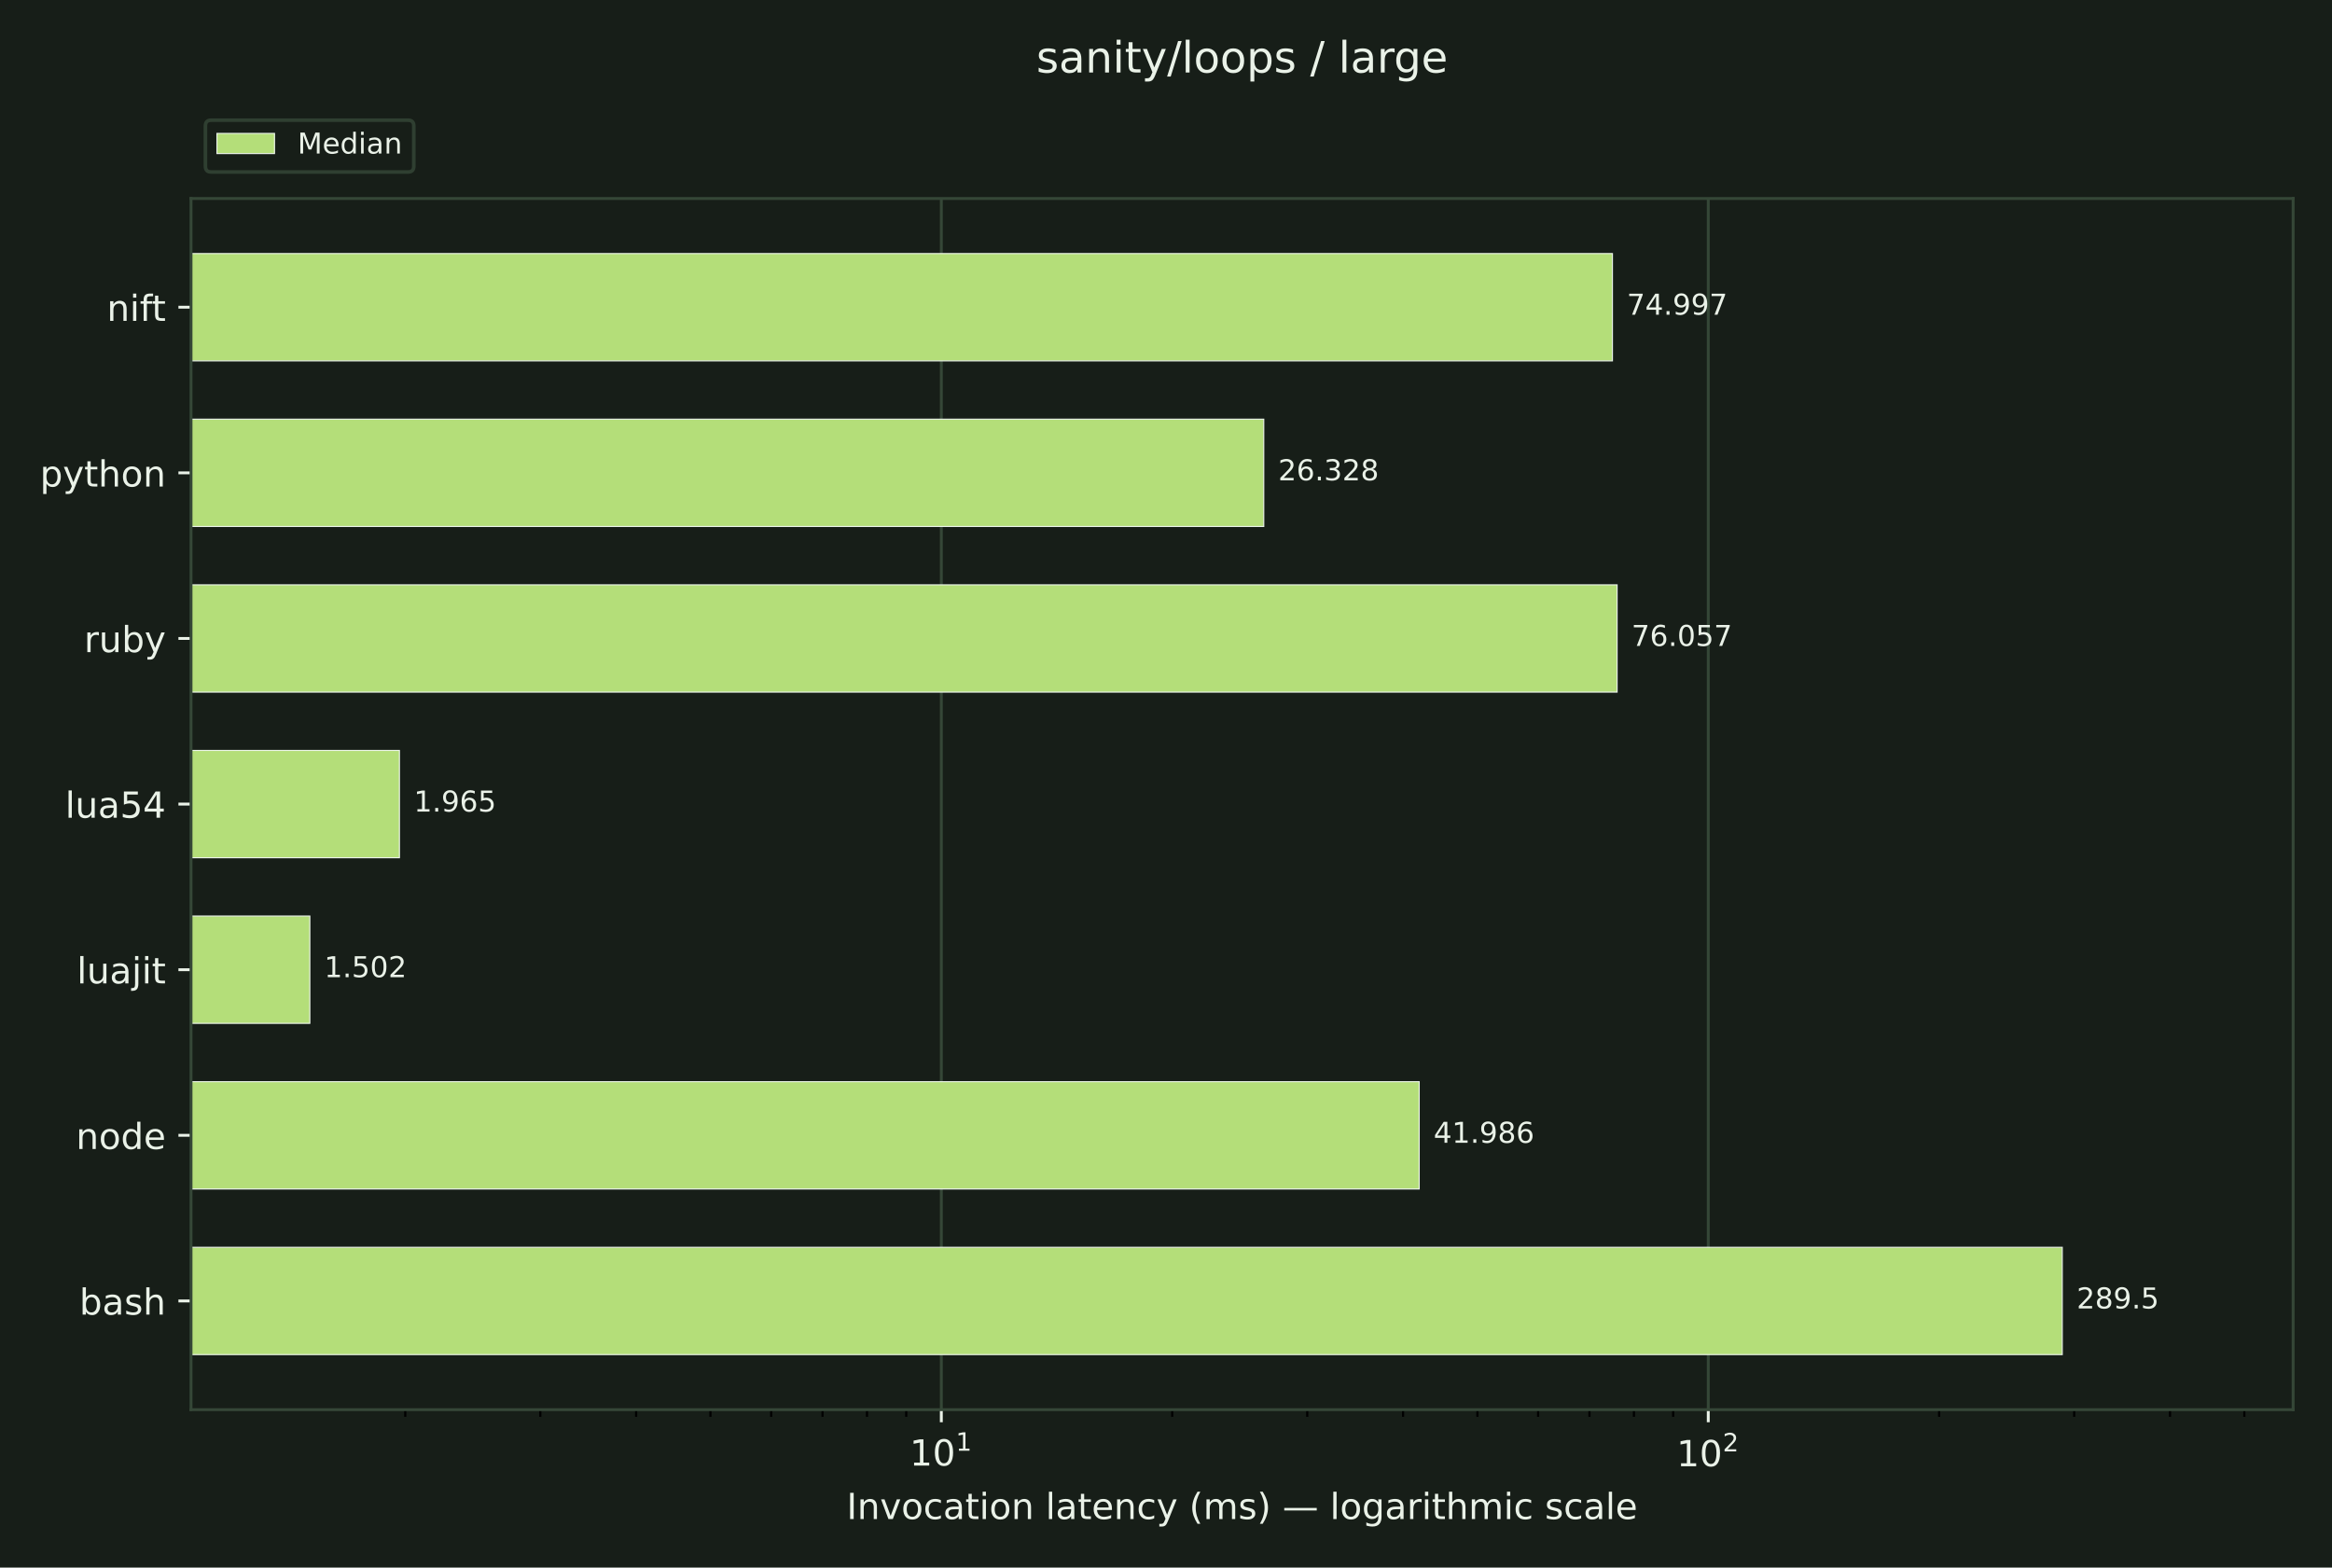
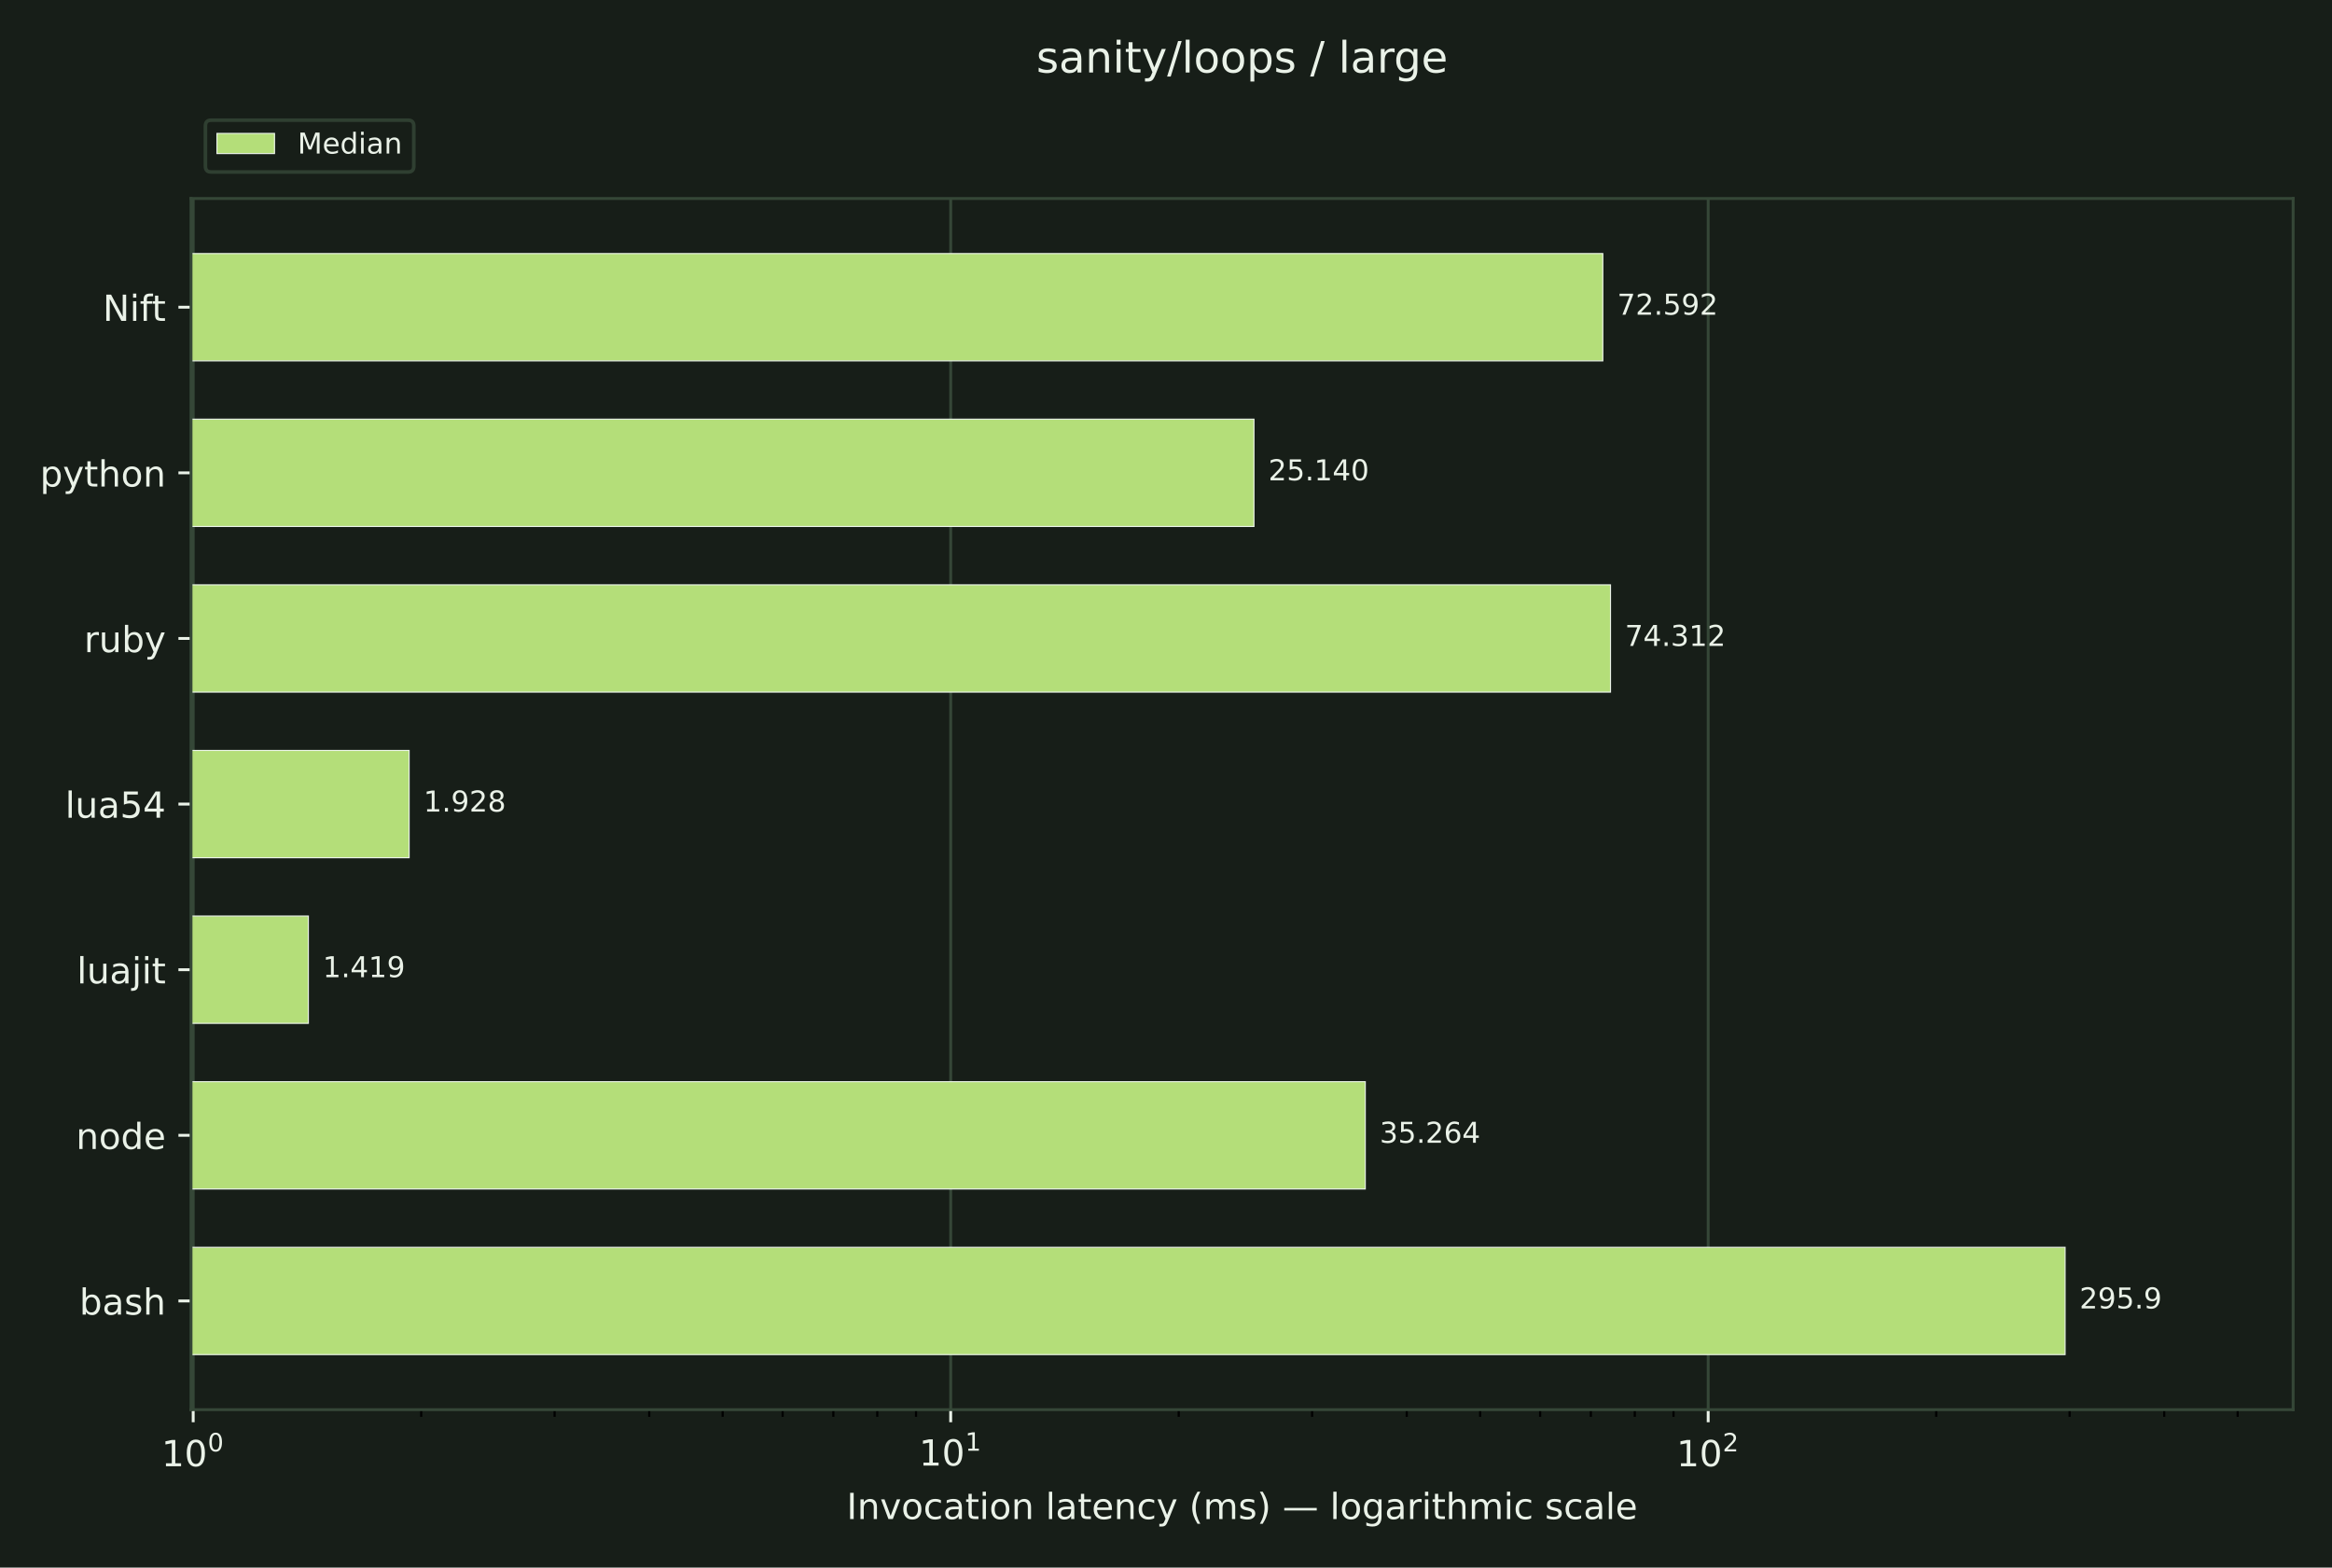
<svg xmlns="http://www.w3.org/2000/svg" xmlns:xlink="http://www.w3.org/1999/xlink" width="648pt" height="435.6pt" viewBox="0 0 648 435.6" version="1.1">
  <defs>
    <style type="text/css">*{stroke-linejoin: round; stroke-linecap: butt}</style>
  </defs>
  <g id="figure_1">
    <g id="patch_1">
      <path d="M 0 435.6  L 648 435.6  L 648 0  L 0 0  z " style="fill: #171e18" />
    </g>
    <g id="axes_1">
      <g id="patch_2">
        <path d="M 53.08 391.715  L 637.2 391.715  L 637.2 55.16  L 53.08 55.16  z " style="fill: #171e18" />
      </g>
      <g id="matplotlib.axis_1">
        <g id="xtick_1">
          <g id="line2d_1">
-             <path d="M 261.568 391.715  L 261.568 55.16  " clip-path="url(#p746bb4a10f)" style="fill: none; stroke: #354737; stroke-width: 0.8; stroke-linecap: square" />
+             <path d="M 53.681 391.715  L 53.681 55.16  " clip-path="url(#p746bb4a10f)" style="fill: none; stroke: #354737; stroke-width: 0.8; stroke-linecap: square" />
          </g>
          <g id="line2d_2">
            <defs>
              <path id="m59518d439b" d="M 0 0  L 0 3.5  " style="stroke: #eaf2e8; stroke-width: 0.8" />
            </defs>
            <g>
-               <use xlink:href="#m59518d439b" x="261.568" y="391.715" style="fill: #eaf2e8; stroke: #eaf2e8; stroke-width: 0.8" />
+               <use xlink:href="#m59518d439b" x="53.681" y="391.715" style="fill: #eaf2e8; stroke: #eaf2e8; stroke-width: 0.8" />
            </g>
          </g>
          <g id="text_1">
-             <g style="fill: #eaf2e8" transform="translate(252.7682 408.0153)">
+             <g style="fill: #eaf2e8" transform="translate(44.88072 408.1153)">
+               <text>
+                 <tspan x="0" y="-0.675" style="font-size: 10px; font-family: 'DejaVu Sans'; fill: #eaf2e8">1</tspan>
+                 <tspan x="6.362" y="-0.675" style="font-size: 10px; font-family: 'DejaVu Sans'; fill: #eaf2e8">0</tspan>
+                 <tspan x="12.82" y="-4.805" style="font-size: 7px; font-family: 'DejaVu Sans'; fill: #eaf2e8">0</tspan>
+               </text>
+             </g>
+           </g>
+         </g>
+         <g id="xtick_2">
+           <g id="line2d_3">
+             <path d="M 264.169 391.715  L 264.169 55.16  " clip-path="url(#p746bb4a10f)" style="fill: none; stroke: #354737; stroke-width: 0.8; stroke-linecap: square" />
+           </g>
+           <g id="line2d_4">
+             <g>
+               <use xlink:href="#m59518d439b" x="264.169" y="391.715" style="fill: #eaf2e8; stroke: #eaf2e8; stroke-width: 0.8" />
+             </g>
+           </g>
+           <g id="text_2">
+             <g style="fill: #eaf2e8" transform="translate(255.3692 408.0153)">
              <text>
                <tspan x="0" y="-0.762" style="font-size: 10px; font-family: 'DejaVu Sans'; fill: #eaf2e8">1</tspan>
                <tspan x="6.362" y="-0.762" style="font-size: 10px; font-family: 'DejaVu Sans'; fill: #eaf2e8">0</tspan>
                <tspan x="12.82" y="-4.892" style="font-size: 7px; font-family: 'DejaVu Sans'; fill: #eaf2e8">1</tspan>
              </text>
            </g>
          </g>
        </g>
-         <g id="xtick_2">
-           <g id="line2d_3">
-             <path d="M 474.68 391.715  L 474.68 55.16  " clip-path="url(#p746bb4a10f)" style="fill: none; stroke: #354737; stroke-width: 0.8; stroke-linecap: square" />
-           </g>
-           <g id="line2d_4">
-             <g>
-               <use xlink:href="#m59518d439b" x="474.68" y="391.715" style="fill: #eaf2e8; stroke: #eaf2e8; stroke-width: 0.8" />
-             </g>
-           </g>
-           <g id="text_2">
-             <g style="fill: #eaf2e8" transform="translate(465.8795 408.1153)">
+         <g id="xtick_3">
+           <g id="line2d_5">
+             <path d="M 474.658 391.715  L 474.658 55.16  " clip-path="url(#p746bb4a10f)" style="fill: none; stroke: #354737; stroke-width: 0.8; stroke-linecap: square" />
+           </g>
+           <g id="line2d_6">
+             <g>
+               <use xlink:href="#m59518d439b" x="474.658" y="391.715" style="fill: #eaf2e8; stroke: #eaf2e8; stroke-width: 0.8" />
+             </g>
+           </g>
+           <g id="text_3">
+             <g style="fill: #eaf2e8" transform="translate(465.8578 408.1153)">
              <text>
                <tspan x="0" y="-0.675" style="font-size: 10px; font-family: 'DejaVu Sans'; fill: #eaf2e8">1</tspan>
                <tspan x="6.362" y="-0.675" style="font-size: 10px; font-family: 'DejaVu Sans'; fill: #eaf2e8">0</tspan>
                <tspan x="12.82" y="-4.805" style="font-size: 7px; font-family: 'DejaVu Sans'; fill: #eaf2e8">2</tspan>
              </text>
            </g>
          </g>
        </g>
-         <g id="xtick_3">
-           <g id="line2d_5">
+         <g id="xtick_4">
+           <g id="line2d_7">
            <defs>
              <path id="m1d4f00b2ae" d="M 0 0  L 0 2  " style="stroke: #000000; stroke-width: 0.6" />
            </defs>
            <g>
-               <use xlink:href="#m1d4f00b2ae" x="112.61" y="391.715" style="stroke: #000000; stroke-width: 0.6" />
-             </g>
-           </g>
-         </g>
-         <g id="xtick_4">
-           <g id="line2d_6">
-             <g>
-               <use xlink:href="#m1d4f00b2ae" x="150.137" y="391.715" style="stroke: #000000; stroke-width: 0.6" />
+               <use xlink:href="#m1d4f00b2ae" x="117.044" y="391.715" style="stroke: #000000; stroke-width: 0.6" />
            </g>
          </g>
        </g>
        <g id="xtick_5">
-           <g id="line2d_7">
-             <g>
-               <use xlink:href="#m1d4f00b2ae" x="176.763" y="391.715" style="stroke: #000000; stroke-width: 0.6" />
+           <g id="line2d_8">
+             <g>
+               <use xlink:href="#m1d4f00b2ae" x="154.109" y="391.715" style="stroke: #000000; stroke-width: 0.6" />
            </g>
          </g>
        </g>
        <g id="xtick_6">
-           <g id="line2d_8">
-             <g>
-               <use xlink:href="#m1d4f00b2ae" x="197.415" y="391.715" style="stroke: #000000; stroke-width: 0.6" />
+           <g id="line2d_9">
+             <g>
+               <use xlink:href="#m1d4f00b2ae" x="180.407" y="391.715" style="stroke: #000000; stroke-width: 0.6" />
            </g>
          </g>
        </g>
        <g id="xtick_7">
-           <g id="line2d_9">
-             <g>
-               <use xlink:href="#m1d4f00b2ae" x="214.29" y="391.715" style="stroke: #000000; stroke-width: 0.6" />
+           <g id="line2d_10">
+             <g>
+               <use xlink:href="#m1d4f00b2ae" x="200.806" y="391.715" style="stroke: #000000; stroke-width: 0.6" />
            </g>
          </g>
        </g>
        <g id="xtick_8">
-           <g id="line2d_10">
-             <g>
-               <use xlink:href="#m1d4f00b2ae" x="228.557" y="391.715" style="stroke: #000000; stroke-width: 0.6" />
+           <g id="line2d_11">
+             <g>
+               <use xlink:href="#m1d4f00b2ae" x="217.473" y="391.715" style="stroke: #000000; stroke-width: 0.6" />
            </g>
          </g>
        </g>
        <g id="xtick_9">
-           <g id="line2d_11">
-             <g>
-               <use xlink:href="#m1d4f00b2ae" x="240.916" y="391.715" style="stroke: #000000; stroke-width: 0.6" />
+           <g id="line2d_12">
+             <g>
+               <use xlink:href="#m1d4f00b2ae" x="231.564" y="391.715" style="stroke: #000000; stroke-width: 0.6" />
            </g>
          </g>
        </g>
        <g id="xtick_10">
-           <g id="line2d_12">
-             <g>
-               <use xlink:href="#m1d4f00b2ae" x="251.817" y="391.715" style="stroke: #000000; stroke-width: 0.6" />
+           <g id="line2d_13">
+             <g>
+               <use xlink:href="#m1d4f00b2ae" x="243.771" y="391.715" style="stroke: #000000; stroke-width: 0.6" />
            </g>
          </g>
        </g>
        <g id="xtick_11">
-           <g id="line2d_13">
-             <g>
-               <use xlink:href="#m1d4f00b2ae" x="325.721" y="391.715" style="stroke: #000000; stroke-width: 0.6" />
+           <g id="line2d_14">
+             <g>
+               <use xlink:href="#m1d4f00b2ae" x="254.538" y="391.715" style="stroke: #000000; stroke-width: 0.6" />
            </g>
          </g>
        </g>
        <g id="xtick_12">
-           <g id="line2d_14">
-             <g>
-               <use xlink:href="#m1d4f00b2ae" x="363.248" y="391.715" style="stroke: #000000; stroke-width: 0.6" />
+           <g id="line2d_15">
+             <g>
+               <use xlink:href="#m1d4f00b2ae" x="327.533" y="391.715" style="stroke: #000000; stroke-width: 0.6" />
            </g>
          </g>
        </g>
        <g id="xtick_13">
-           <g id="line2d_15">
-             <g>
-               <use xlink:href="#m1d4f00b2ae" x="389.874" y="391.715" style="stroke: #000000; stroke-width: 0.6" />
+           <g id="line2d_16">
+             <g>
+               <use xlink:href="#m1d4f00b2ae" x="364.598" y="391.715" style="stroke: #000000; stroke-width: 0.6" />
            </g>
          </g>
        </g>
        <g id="xtick_14">
-           <g id="line2d_16">
-             <g>
-               <use xlink:href="#m1d4f00b2ae" x="410.527" y="391.715" style="stroke: #000000; stroke-width: 0.6" />
+           <g id="line2d_17">
+             <g>
+               <use xlink:href="#m1d4f00b2ae" x="390.896" y="391.715" style="stroke: #000000; stroke-width: 0.6" />
            </g>
          </g>
        </g>
        <g id="xtick_15">
-           <g id="line2d_17">
-             <g>
-               <use xlink:href="#m1d4f00b2ae" x="427.401" y="391.715" style="stroke: #000000; stroke-width: 0.6" />
+           <g id="line2d_18">
+             <g>
+               <use xlink:href="#m1d4f00b2ae" x="411.294" y="391.715" style="stroke: #000000; stroke-width: 0.6" />
            </g>
          </g>
        </g>
        <g id="xtick_16">
-           <g id="line2d_18">
-             <g>
-               <use xlink:href="#m1d4f00b2ae" x="441.668" y="391.715" style="stroke: #000000; stroke-width: 0.6" />
+           <g id="line2d_19">
+             <g>
+               <use xlink:href="#m1d4f00b2ae" x="427.961" y="391.715" style="stroke: #000000; stroke-width: 0.6" />
            </g>
          </g>
        </g>
        <g id="xtick_17">
-           <g id="line2d_19">
-             <g>
-               <use xlink:href="#m1d4f00b2ae" x="454.027" y="391.715" style="stroke: #000000; stroke-width: 0.6" />
+           <g id="line2d_20">
+             <g>
+               <use xlink:href="#m1d4f00b2ae" x="442.053" y="391.715" style="stroke: #000000; stroke-width: 0.6" />
            </g>
          </g>
        </g>
        <g id="xtick_18">
-           <g id="line2d_20">
-             <g>
-               <use xlink:href="#m1d4f00b2ae" x="464.928" y="391.715" style="stroke: #000000; stroke-width: 0.6" />
+           <g id="line2d_21">
+             <g>
+               <use xlink:href="#m1d4f00b2ae" x="454.259" y="391.715" style="stroke: #000000; stroke-width: 0.6" />
            </g>
          </g>
        </g>
        <g id="xtick_19">
-           <g id="line2d_21">
-             <g>
-               <use xlink:href="#m1d4f00b2ae" x="538.832" y="391.715" style="stroke: #000000; stroke-width: 0.6" />
+           <g id="line2d_22">
+             <g>
+               <use xlink:href="#m1d4f00b2ae" x="465.026" y="391.715" style="stroke: #000000; stroke-width: 0.6" />
            </g>
          </g>
        </g>
        <g id="xtick_20">
-           <g id="line2d_22">
-             <g>
-               <use xlink:href="#m1d4f00b2ae" x="576.359" y="391.715" style="stroke: #000000; stroke-width: 0.6" />
+           <g id="line2d_23">
+             <g>
+               <use xlink:href="#m1d4f00b2ae" x="538.021" y="391.715" style="stroke: #000000; stroke-width: 0.6" />
            </g>
          </g>
        </g>
        <g id="xtick_21">
-           <g id="line2d_23">
-             <g>
-               <use xlink:href="#m1d4f00b2ae" x="602.985" y="391.715" style="stroke: #000000; stroke-width: 0.6" />
+           <g id="line2d_24">
+             <g>
+               <use xlink:href="#m1d4f00b2ae" x="575.086" y="391.715" style="stroke: #000000; stroke-width: 0.6" />
            </g>
          </g>
        </g>
        <g id="xtick_22">
-           <g id="line2d_24">
-             <g>
-               <use xlink:href="#m1d4f00b2ae" x="623.638" y="391.715" style="stroke: #000000; stroke-width: 0.6" />
-             </g>
-           </g>
-         </g>
-         <g id="text_3">
+           <g id="line2d_25">
+             <g>
+               <use xlink:href="#m1d4f00b2ae" x="601.384" y="391.715" style="stroke: #000000; stroke-width: 0.6" />
+             </g>
+           </g>
+         </g>
+         <g id="xtick_23">
+           <g id="line2d_26">
+             <g>
+               <use xlink:href="#m1d4f00b2ae" x="621.783" y="391.715" style="stroke: #000000; stroke-width: 0.6" />
+             </g>
+           </g>
+         </g>
+         <g id="text_4">
          <text style="font-size: 10px; font-family: 'DejaVu Sans'; text-anchor: middle; fill: #eaf2e8" x="345.14" y="422.116" transform="rotate(-0 345.14 422.1161)">Invocation latency (ms) — logarithmic scale</text>
        </g>
      </g>
      <g id="matplotlib.axis_2">
        <g id="ytick_1">
-           <g id="line2d_25">
+           <g id="line2d_27">
            <defs>
              <path id="mf8918c31de" d="M 0 0  L -3.5 0  " style="stroke: #eaf2e8; stroke-width: 0.8" />
            </defs>
            <g>
              <use xlink:href="#mf8918c31de" x="53.08" y="85.369" style="fill: #eaf2e8; stroke: #eaf2e8; stroke-width: 0.8" />
            </g>
          </g>
-           <g id="text_4">
-             <text style="font-size: 10px; font-family: 'DejaVu Sans'; text-anchor: end; fill: #eaf2e8" x="46.08" y="89.169" transform="rotate(-0 46.08 89.16857)">nift</text>
+           <g id="text_5">
+             <text style="font-size: 10px; font-family: 'DejaVu Sans'; text-anchor: end; fill: #eaf2e8" x="46.08" y="89.169" transform="rotate(-0 46.08 89.16857)">Nift</text>
          </g>
        </g>
        <g id="ytick_2">
-           <g id="line2d_26">
+           <g id="line2d_28">
            <g>
              <use xlink:href="#mf8918c31de" x="53.08" y="131.392" style="fill: #eaf2e8; stroke: #eaf2e8; stroke-width: 0.8" />
            </g>
          </g>
-           <g id="text_5">
+           <g id="text_6">
            <text style="font-size: 10px; font-family: 'DejaVu Sans'; text-anchor: end; fill: #eaf2e8" x="46.08" y="135.191" transform="rotate(-0 46.08 135.1913)">python</text>
          </g>
        </g>
        <g id="ytick_3">
-           <g id="line2d_27">
+           <g id="line2d_29">
            <g>
              <use xlink:href="#mf8918c31de" x="53.08" y="177.415" style="fill: #eaf2e8; stroke: #eaf2e8; stroke-width: 0.8" />
            </g>
          </g>
-           <g id="text_6">
+           <g id="text_7">
            <text style="font-size: 10px; font-family: 'DejaVu Sans'; text-anchor: end; fill: #eaf2e8" x="46.08" y="181.214" transform="rotate(-0 46.08 181.2141)">ruby</text>
          </g>
        </g>
        <g id="ytick_4">
-           <g id="line2d_28">
+           <g id="line2d_30">
            <g>
              <use xlink:href="#mf8918c31de" x="53.08" y="223.438" style="fill: #eaf2e8; stroke: #eaf2e8; stroke-width: 0.8" />
            </g>
          </g>
-           <g id="text_7">
+           <g id="text_8">
            <text style="font-size: 10px; font-family: 'DejaVu Sans'; text-anchor: end; fill: #eaf2e8" x="46.08" y="227.237" transform="rotate(-0 46.08 227.2369)">lua54</text>
          </g>
        </g>
        <g id="ytick_5">
-           <g id="line2d_29">
+           <g id="line2d_31">
            <g>
              <use xlink:href="#mf8918c31de" x="53.08" y="269.46" style="fill: #eaf2e8; stroke: #eaf2e8; stroke-width: 0.8" />
            </g>
          </g>
-           <g id="text_8">
+           <g id="text_9">
            <text style="font-size: 10px; font-family: 'DejaVu Sans'; text-anchor: end; fill: #eaf2e8" x="46.08" y="273.26" transform="rotate(-0 46.08 273.2596)">luajit</text>
          </g>
        </g>
        <g id="ytick_6">
-           <g id="line2d_30">
+           <g id="line2d_32">
            <g>
              <use xlink:href="#mf8918c31de" x="53.08" y="315.483" style="fill: #eaf2e8; stroke: #eaf2e8; stroke-width: 0.8" />
            </g>
          </g>
-           <g id="text_9">
+           <g id="text_10">
            <text style="font-size: 10px; font-family: 'DejaVu Sans'; text-anchor: end; fill: #eaf2e8" x="46.08" y="319.282" transform="rotate(-0 46.08 319.2824)">node</text>
          </g>
        </g>
        <g id="ytick_7">
-           <g id="line2d_31">
+           <g id="line2d_33">
            <g>
              <use xlink:href="#mf8918c31de" x="53.08" y="361.506" style="fill: #eaf2e8; stroke: #eaf2e8; stroke-width: 0.8" />
            </g>
          </g>
-           <g id="text_10">
+           <g id="text_11">
            <text style="font-size: 10px; font-family: 'DejaVu Sans'; text-anchor: end; fill: #eaf2e8" x="46.08" y="365.305" transform="rotate(-0 46.08 365.3052)">bash</text>
          </g>
        </g>
      </g>
      <g id="patch_3">
-         <path d="M -213062.865 70.458  L 448.05 70.458  L 448.05 100.281  L -213062.865 100.281  z " clip-path="url(#p746bb4a10f)" style="fill: #b4de79; stroke: #eaf2e8; stroke-width: 0.3; stroke-linejoin: miter" />
+         <path d="M -210434.836 70.458  L 445.377 70.458  L 445.377 100.281  L -210434.836 100.281  z " clip-path="url(#p746bb4a10f)" style="fill: #b4de79; stroke: #eaf2e8; stroke-width: 0.3; stroke-linejoin: miter" />
      </g>
      <g id="patch_4">
-         <path d="M -213062.865 116.481  L 351.165 116.481  L 351.165 146.303  L -213062.865 146.303  z " clip-path="url(#p746bb4a10f)" style="fill: #b4de79; stroke: #eaf2e8; stroke-width: 0.3; stroke-linejoin: miter" />
+         <path d="M -210434.836 116.481  L 348.441 116.481  L 348.441 146.303  L -210434.836 146.303  z " clip-path="url(#p746bb4a10f)" style="fill: #b4de79; stroke: #eaf2e8; stroke-width: 0.3; stroke-linejoin: miter" />
      </g>
      <g id="patch_5">
-         <path d="M -213062.865 162.504  L 449.349 162.504  L 449.349 192.326  L -213062.865 192.326  z " clip-path="url(#p746bb4a10f)" style="fill: #b4de79; stroke: #eaf2e8; stroke-width: 0.3; stroke-linejoin: miter" />
+         <path d="M -210434.836 162.504  L 447.517 162.504  L 447.517 192.326  L -210434.836 192.326  z " clip-path="url(#p746bb4a10f)" style="fill: #b4de79; stroke: #eaf2e8; stroke-width: 0.3; stroke-linejoin: miter" />
      </g>
      <g id="patch_6">
-         <path d="M -213062.865 208.526  L 110.99 208.526  L 110.99 238.349  L -213062.865 238.349  z " clip-path="url(#p746bb4a10f)" style="fill: #b4de79; stroke: #eaf2e8; stroke-width: 0.3; stroke-linejoin: miter" />
+         <path d="M -210434.836 208.526  L 113.686 208.526  L 113.686 238.349  L -210434.836 238.349  z " clip-path="url(#p746bb4a10f)" style="fill: #b4de79; stroke: #eaf2e8; stroke-width: 0.3; stroke-linejoin: miter" />
      </g>
      <g id="patch_7">
-         <path d="M -213062.865 254.549  L 86.091 254.549  L 86.091 284.372  L -213062.865 284.372  z " clip-path="url(#p746bb4a10f)" style="fill: #b4de79; stroke: #eaf2e8; stroke-width: 0.3; stroke-linejoin: miter" />
+         <path d="M -210434.836 254.549  L 85.685 254.549  L 85.685 284.372  L -210434.836 284.372  z " clip-path="url(#p746bb4a10f)" style="fill: #b4de79; stroke: #eaf2e8; stroke-width: 0.3; stroke-linejoin: miter" />
      </g>
      <g id="patch_8">
-         <path d="M -213062.865 300.572  L 394.36 300.572  L 394.36 330.395  L -213062.865 330.395  z " clip-path="url(#p746bb4a10f)" style="fill: #b4de79; stroke: #eaf2e8; stroke-width: 0.3; stroke-linejoin: miter" />
+         <path d="M -210434.836 300.572  L 379.376 300.572  L 379.376 330.395  L -210434.836 330.395  z " clip-path="url(#p746bb4a10f)" style="fill: #b4de79; stroke: #eaf2e8; stroke-width: 0.3; stroke-linejoin: miter" />
      </g>
      <g id="patch_9">
-         <path d="M -213062.865 346.595  L 573.047 346.595  L 573.047 376.417  L -213062.865 376.417  z " clip-path="url(#p746bb4a10f)" style="fill: #b4de79; stroke: #eaf2e8; stroke-width: 0.3; stroke-linejoin: miter" />
+         <path d="M -210434.836 346.595  L 573.837 346.595  L 573.837 376.417  L -210434.836 376.417  z " clip-path="url(#p746bb4a10f)" style="fill: #b4de79; stroke: #eaf2e8; stroke-width: 0.3; stroke-linejoin: miter" />
      </g>
      <g id="patch_10">
        <path d="M 53.08 391.715  L 53.08 55.16  " style="fill: none; stroke: #354737; stroke-width: 0.8; stroke-linejoin: miter; stroke-linecap: square" />
      </g>
      <g id="patch_11">
        <path d="M 637.2 391.715  L 637.2 55.16  " style="fill: none; stroke: #354737; stroke-width: 0.8; stroke-linejoin: miter; stroke-linecap: square" />
      </g>
      <g id="patch_12">
        <path d="M 53.08 391.715  L 637.2 391.715  " style="fill: none; stroke: #354737; stroke-width: 0.8; stroke-linejoin: miter; stroke-linecap: square" />
      </g>
      <g id="patch_13">
        <path d="M 53.08 55.16  L 637.2 55.16  " style="fill: none; stroke: #354737; stroke-width: 0.8; stroke-linejoin: miter; stroke-linecap: square" />
      </g>
-       <g id="text_11">
-         <text style="font-size: 8px; font-family: 'DejaVu Sans'; text-anchor: start; fill: #eaf2e8" x="452.05" y="87.447" transform="rotate(-0 452.0496 87.44747)">74.997</text>
-       </g>
      <g id="text_12">
-         <text style="font-size: 8px; font-family: 'DejaVu Sans'; text-anchor: start; fill: #eaf2e8" x="355.165" y="133.47" transform="rotate(-0 355.165 133.4702)">26.328</text>
+         <text style="font-size: 8px; font-family: 'DejaVu Sans'; text-anchor: start; fill: #eaf2e8" x="449.377" y="87.447" transform="rotate(-0 449.3767 87.44747)">72.592</text>
      </g>
      <g id="text_13">
-         <text style="font-size: 8px; font-family: 'DejaVu Sans'; text-anchor: start; fill: #eaf2e8" x="453.349" y="179.493" transform="rotate(-0 453.3488 179.493)">76.057</text>
+         <text style="font-size: 8px; font-family: 'DejaVu Sans'; text-anchor: start; fill: #eaf2e8" x="352.441" y="133.47" transform="rotate(-0 352.4409 133.4702)">25.140</text>
      </g>
      <g id="text_14">
-         <text style="font-size: 8px; font-family: 'DejaVu Sans'; text-anchor: start; fill: #eaf2e8" x="114.99" y="225.516" transform="rotate(-0 114.99 225.5158)">1.965</text>
+         <text style="font-size: 8px; font-family: 'DejaVu Sans'; text-anchor: start; fill: #eaf2e8" x="451.517" y="179.493" transform="rotate(-0 451.5168 179.493)">74.312</text>
      </g>
      <g id="text_15">
-         <text style="font-size: 8px; font-family: 'DejaVu Sans'; text-anchor: start; fill: #eaf2e8" x="90.091" y="271.539" transform="rotate(-0 90.09136 271.5386)">1.502</text>
+         <text style="font-size: 8px; font-family: 'DejaVu Sans'; text-anchor: start; fill: #eaf2e8" x="117.686" y="225.516" transform="rotate(-0 117.6864 225.5158)">1.928</text>
      </g>
      <g id="text_16">
-         <text style="font-size: 8px; font-family: 'DejaVu Sans'; text-anchor: start; fill: #eaf2e8" x="398.36" y="317.561" transform="rotate(-0 398.3595 317.5613)">41.986</text>
+         <text style="font-size: 8px; font-family: 'DejaVu Sans'; text-anchor: start; fill: #eaf2e8" x="89.685" y="271.539" transform="rotate(-0 89.68508 271.5386)">1.419</text>
      </g>
      <g id="text_17">
-         <text style="font-size: 8px; font-family: 'DejaVu Sans'; text-anchor: start; fill: #eaf2e8" x="577.047" y="363.584" transform="rotate(-0 577.0471 363.5841)">289.5</text>
+         <text style="font-size: 8px; font-family: 'DejaVu Sans'; text-anchor: start; fill: #eaf2e8" x="383.376" y="317.561" transform="rotate(-0 383.3758 317.5613)">35.264</text>
      </g>
      <g id="text_18">
+         <text style="font-size: 8px; font-family: 'DejaVu Sans'; text-anchor: start; fill: #eaf2e8" x="577.837" y="363.584" transform="rotate(-0 577.8366 363.5841)">295.9</text>
+       </g>
+       <g id="text_19">
        <text style="font-size: 12px; font-family: 'DejaVu Sans'; text-anchor: middle; fill: #eaf2e8" x="345.14" y="20.16" transform="rotate(-0 345.14 20.16)">sanity/loops / large</text>
      </g>
      <g id="legend_1">
        <g id="patch_14">
          <path d="M 58.68 47.794  L 113.379 47.794  Q 114.979 47.794 114.979 46.194  L 114.979 34.994  Q 114.979 33.394 113.379 33.394  L 58.68 33.394  Q 57.08 33.394 57.08 34.994  L 57.08 46.194  Q 57.08 47.794 58.68 47.794  z " style="fill: #171e18; opacity: 0.8; stroke: #354737; stroke-linejoin: miter" />
        </g>
        <g id="patch_15">
          <path d="M 60.28 42.673  L 76.28 42.673  L 76.28 37.073  L 60.28 37.073  z " style="fill: #b4de79; stroke: #eaf2e8; stroke-width: 0.3; stroke-linejoin: miter" />
        </g>
-         <g id="text_19">
+         <g id="text_20">
          <text style="font-size: 8px; font-family: 'DejaVu Sans'; text-anchor: start; fill: #eaf2e8" x="82.68" y="42.673" transform="rotate(-0 82.68 42.67257)">Median</text>
        </g>
      </g>
    </g>
  </g>
  <defs>
    <clipPath id="p746bb4a10f">
      <rect x="53.08" y="55.16" width="584.12" height="336.555" />
    </clipPath>
  </defs>
</svg>
